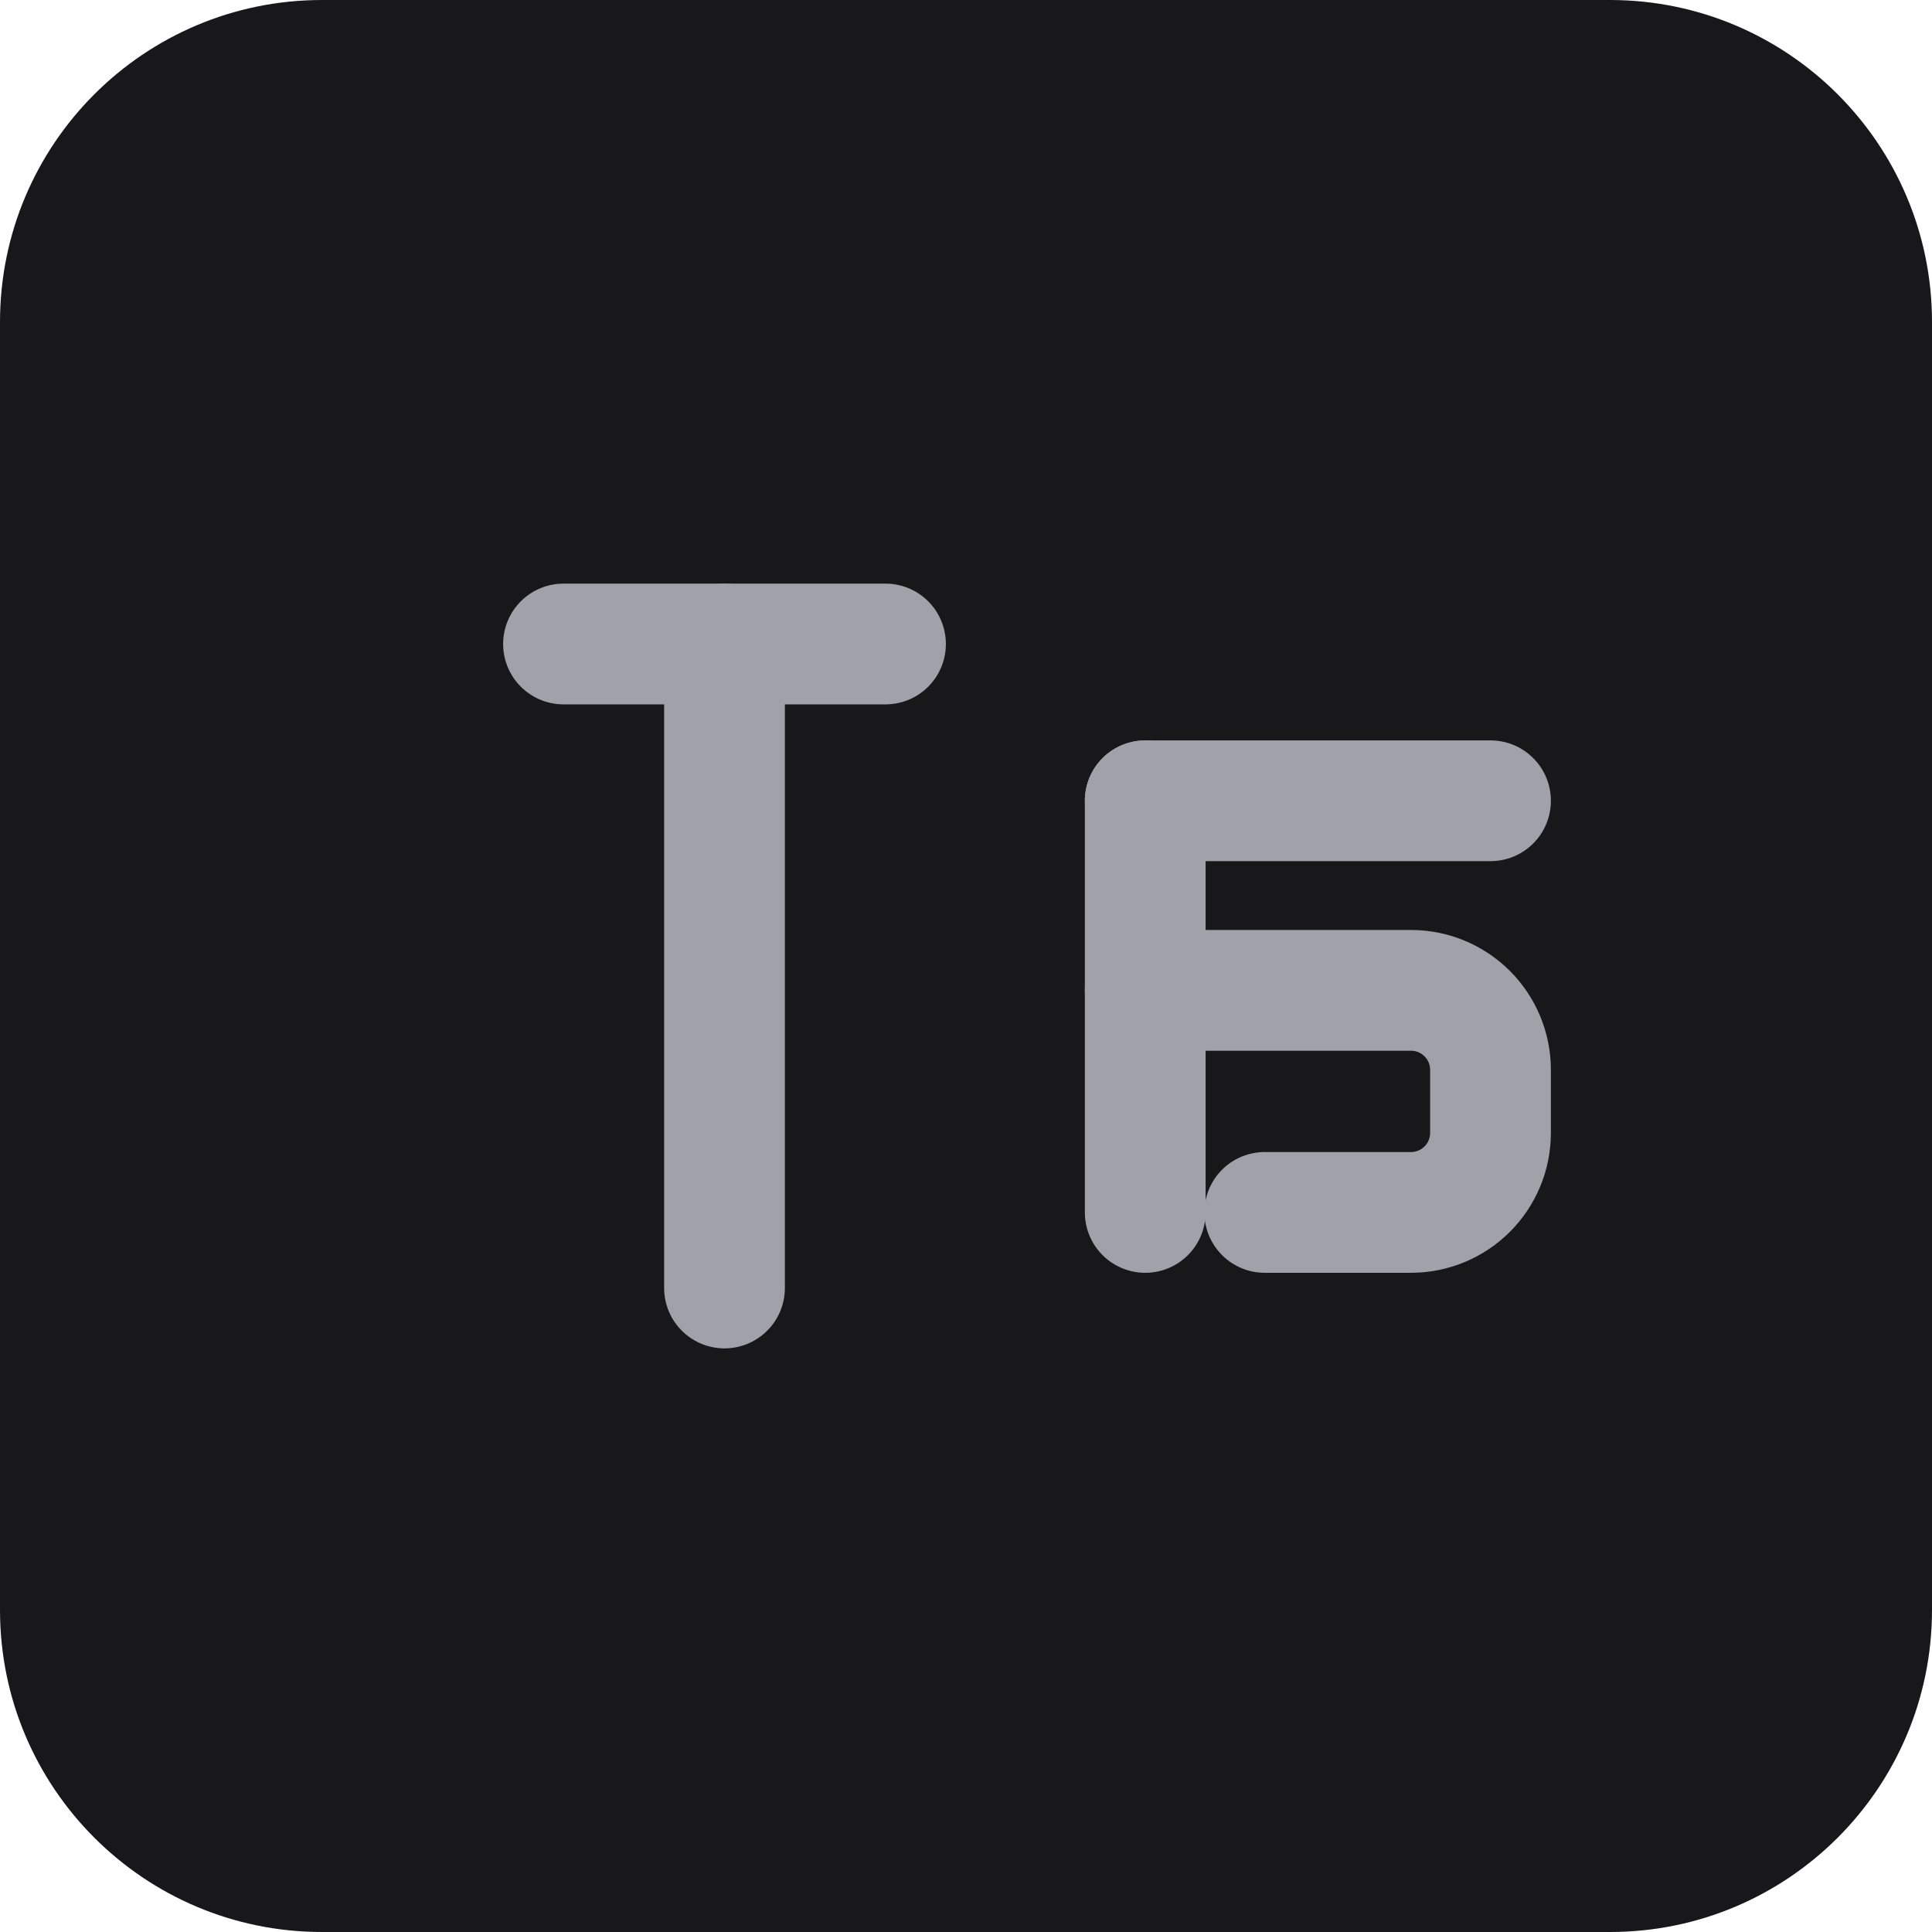
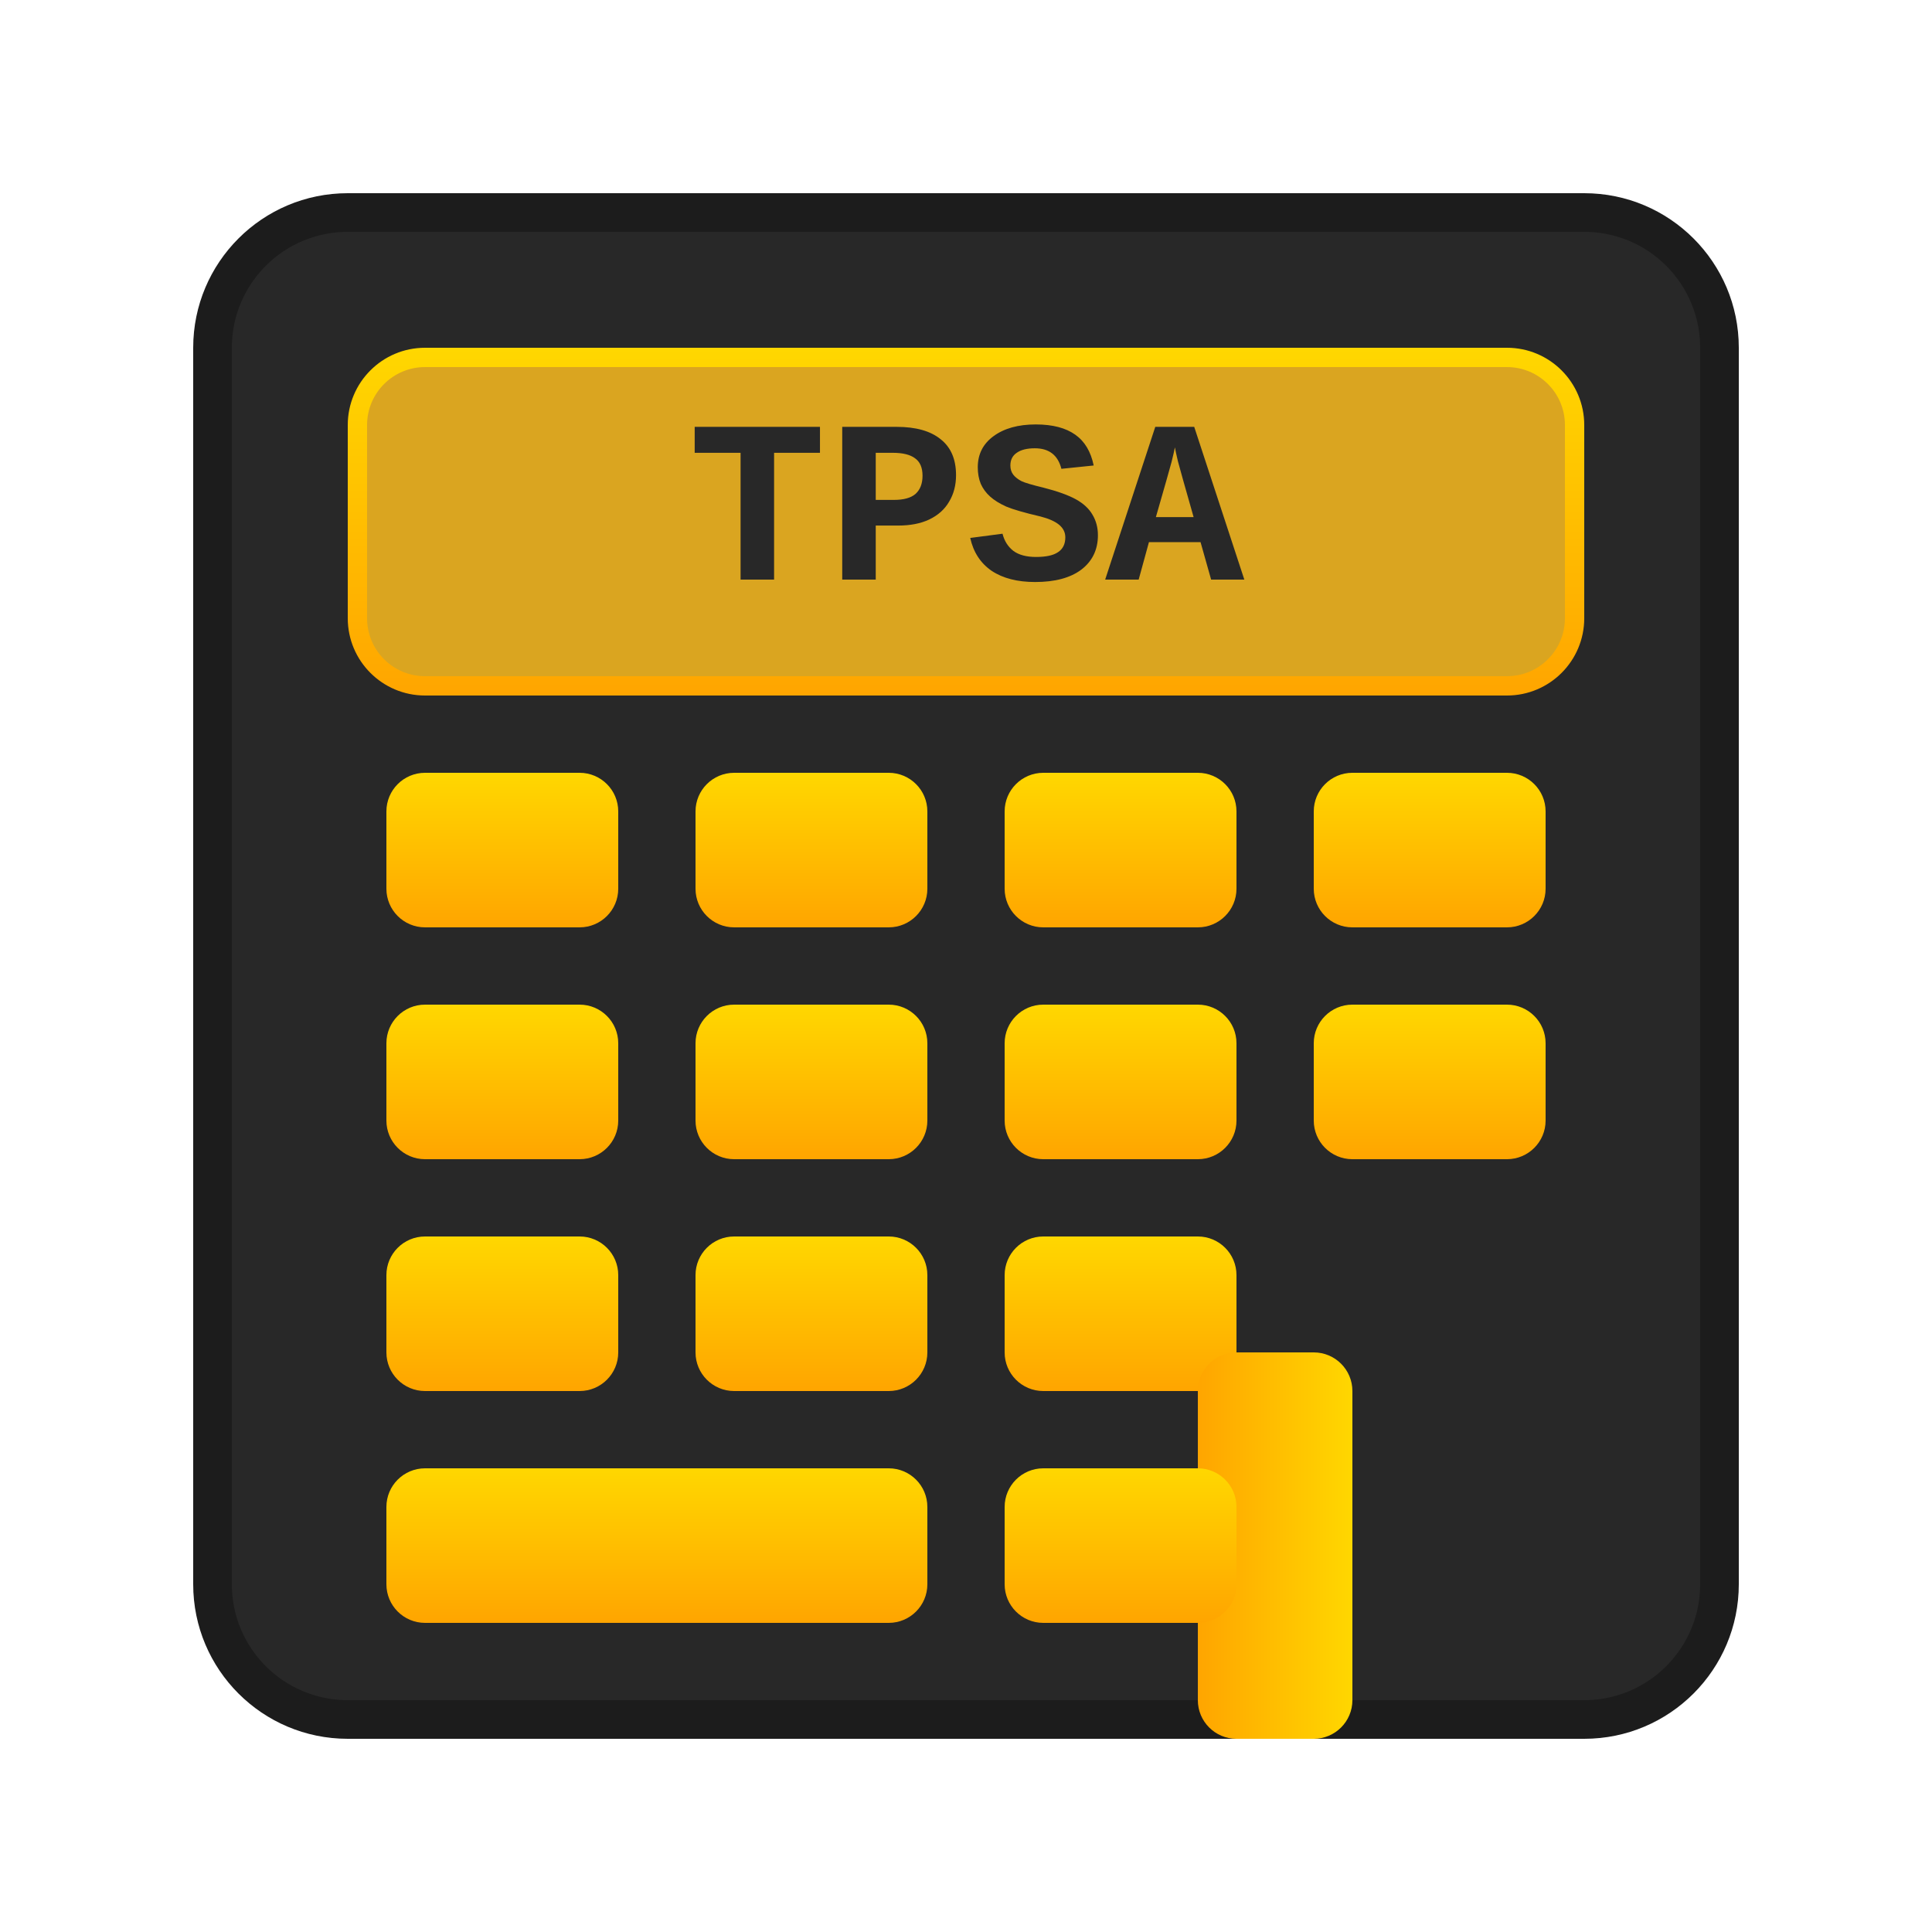
- <svg xmlns="http://www.w3.org/2000/svg" width="192" height="192" viewBox="0 0 192 192" fill="none">
-   <rect width="192" height="192" rx="32" fill="#18181B" />
-   <path d="M56 64H88" stroke="#A1A1AA" stroke-width="12" stroke-linecap="round" stroke-linejoin="round" />
-   <path d="M72 64V128" stroke="#A1A1AA" stroke-width="12" stroke-linecap="round" stroke-linejoin="round" />
-   <path d="M125.688 120.488L140.234 120.488C142.332 120.488 144.338 119.646 145.811 118.173C147.284 116.7 148.125 114.693 148.125 112.595L148.125 106.312C148.125 104.214 147.284 102.208 145.811 100.735C144.338 99.262 142.332 98.42 140.234 98.42L113.812 98.42" stroke="#A1A1AA" stroke-width="12" stroke-linecap="round" stroke-linejoin="round" />
-   <path d="M113.812 79.58L148.125 79.58" stroke="#A1A1AA" stroke-width="12" stroke-linecap="round" stroke-linejoin="round" />
-   <path d="M113.812 79.58L113.812 120.489" stroke="#A1A1AA" stroke-width="12" stroke-linecap="round" stroke-linejoin="round" />
+ <svg xmlns="http://www.w3.org/2000/svg" viewBox="0 0 100 100" width="512" height="512">
+   <defs>
+     <linearGradient id="gold-gradient" x1="0%" y1="0%" x2="0%" y2="100%">
+       <stop offset="0%" style="stop-color:#FFD700;stop-opacity:1" />
+       <stop offset="100%" style="stop-color:#FFA500;stop-opacity:1" />
+     </linearGradient>
+     <style>
+       .text { font-family: 'Courier New', Courier, monospace; font-size: 12px; font-weight: bold; fill: #282828; }
+     </style>
+   </defs>
+   <rect x="10" y="10" width="80" height="80" rx="8" ry="8" fill="#1C1C1C" />
+   <rect x="12" y="12" width="76" height="76" rx="6" ry="6" fill="#282828" />
+   <rect x="18" y="18" width="64" height="18" rx="4" ry="4" fill="url(#gold-gradient)" />
+   <rect x="19" y="19" width="62" height="16" rx="3" ry="3" fill="#DAA520" />
+   <text x="50" y="30" class="text" text-anchor="middle">TPSA</text>
+   <g id="buttons">
+     <rect x="20" y="40" width="12" height="8" rx="2" fill="url(#gold-gradient)" />
+     <rect x="36" y="40" width="12" height="8" rx="2" fill="url(#gold-gradient)" />
+     <rect x="52" y="40" width="12" height="8" rx="2" fill="url(#gold-gradient)" />
+     <rect x="68" y="40" width="12" height="8" rx="2" fill="url(#gold-gradient)" />
+     <rect x="20" y="52" width="12" height="8" rx="2" fill="url(#gold-gradient)" />
+     <rect x="36" y="52" width="12" height="8" rx="2" fill="url(#gold-gradient)" />
+     <rect x="52" y="52" width="12" height="8" rx="2" fill="url(#gold-gradient)" />
+     <rect x="68" y="52" width="12" height="8" rx="2" fill="url(#gold-gradient)" />
+     <rect x="20" y="64" width="12" height="8" rx="2" fill="url(#gold-gradient)" />
+     <rect x="36" y="64" width="12" height="8" rx="2" fill="url(#gold-gradient)" />
+     <rect x="52" y="64" width="12" height="8" rx="2" fill="url(#gold-gradient)" />
+     <rect x="68" y="64" width="20" height="8" rx="2" fill="url(#gold-gradient)" transform="translate(-8, 8) rotate(90 74 68)" />
+     <rect x="20" y="76" width="28" height="8" rx="2" fill="url(#gold-gradient)" />
+     <rect x="52" y="76" width="12" height="8" rx="2" fill="url(#gold-gradient)" />
+   </g>
</svg>
